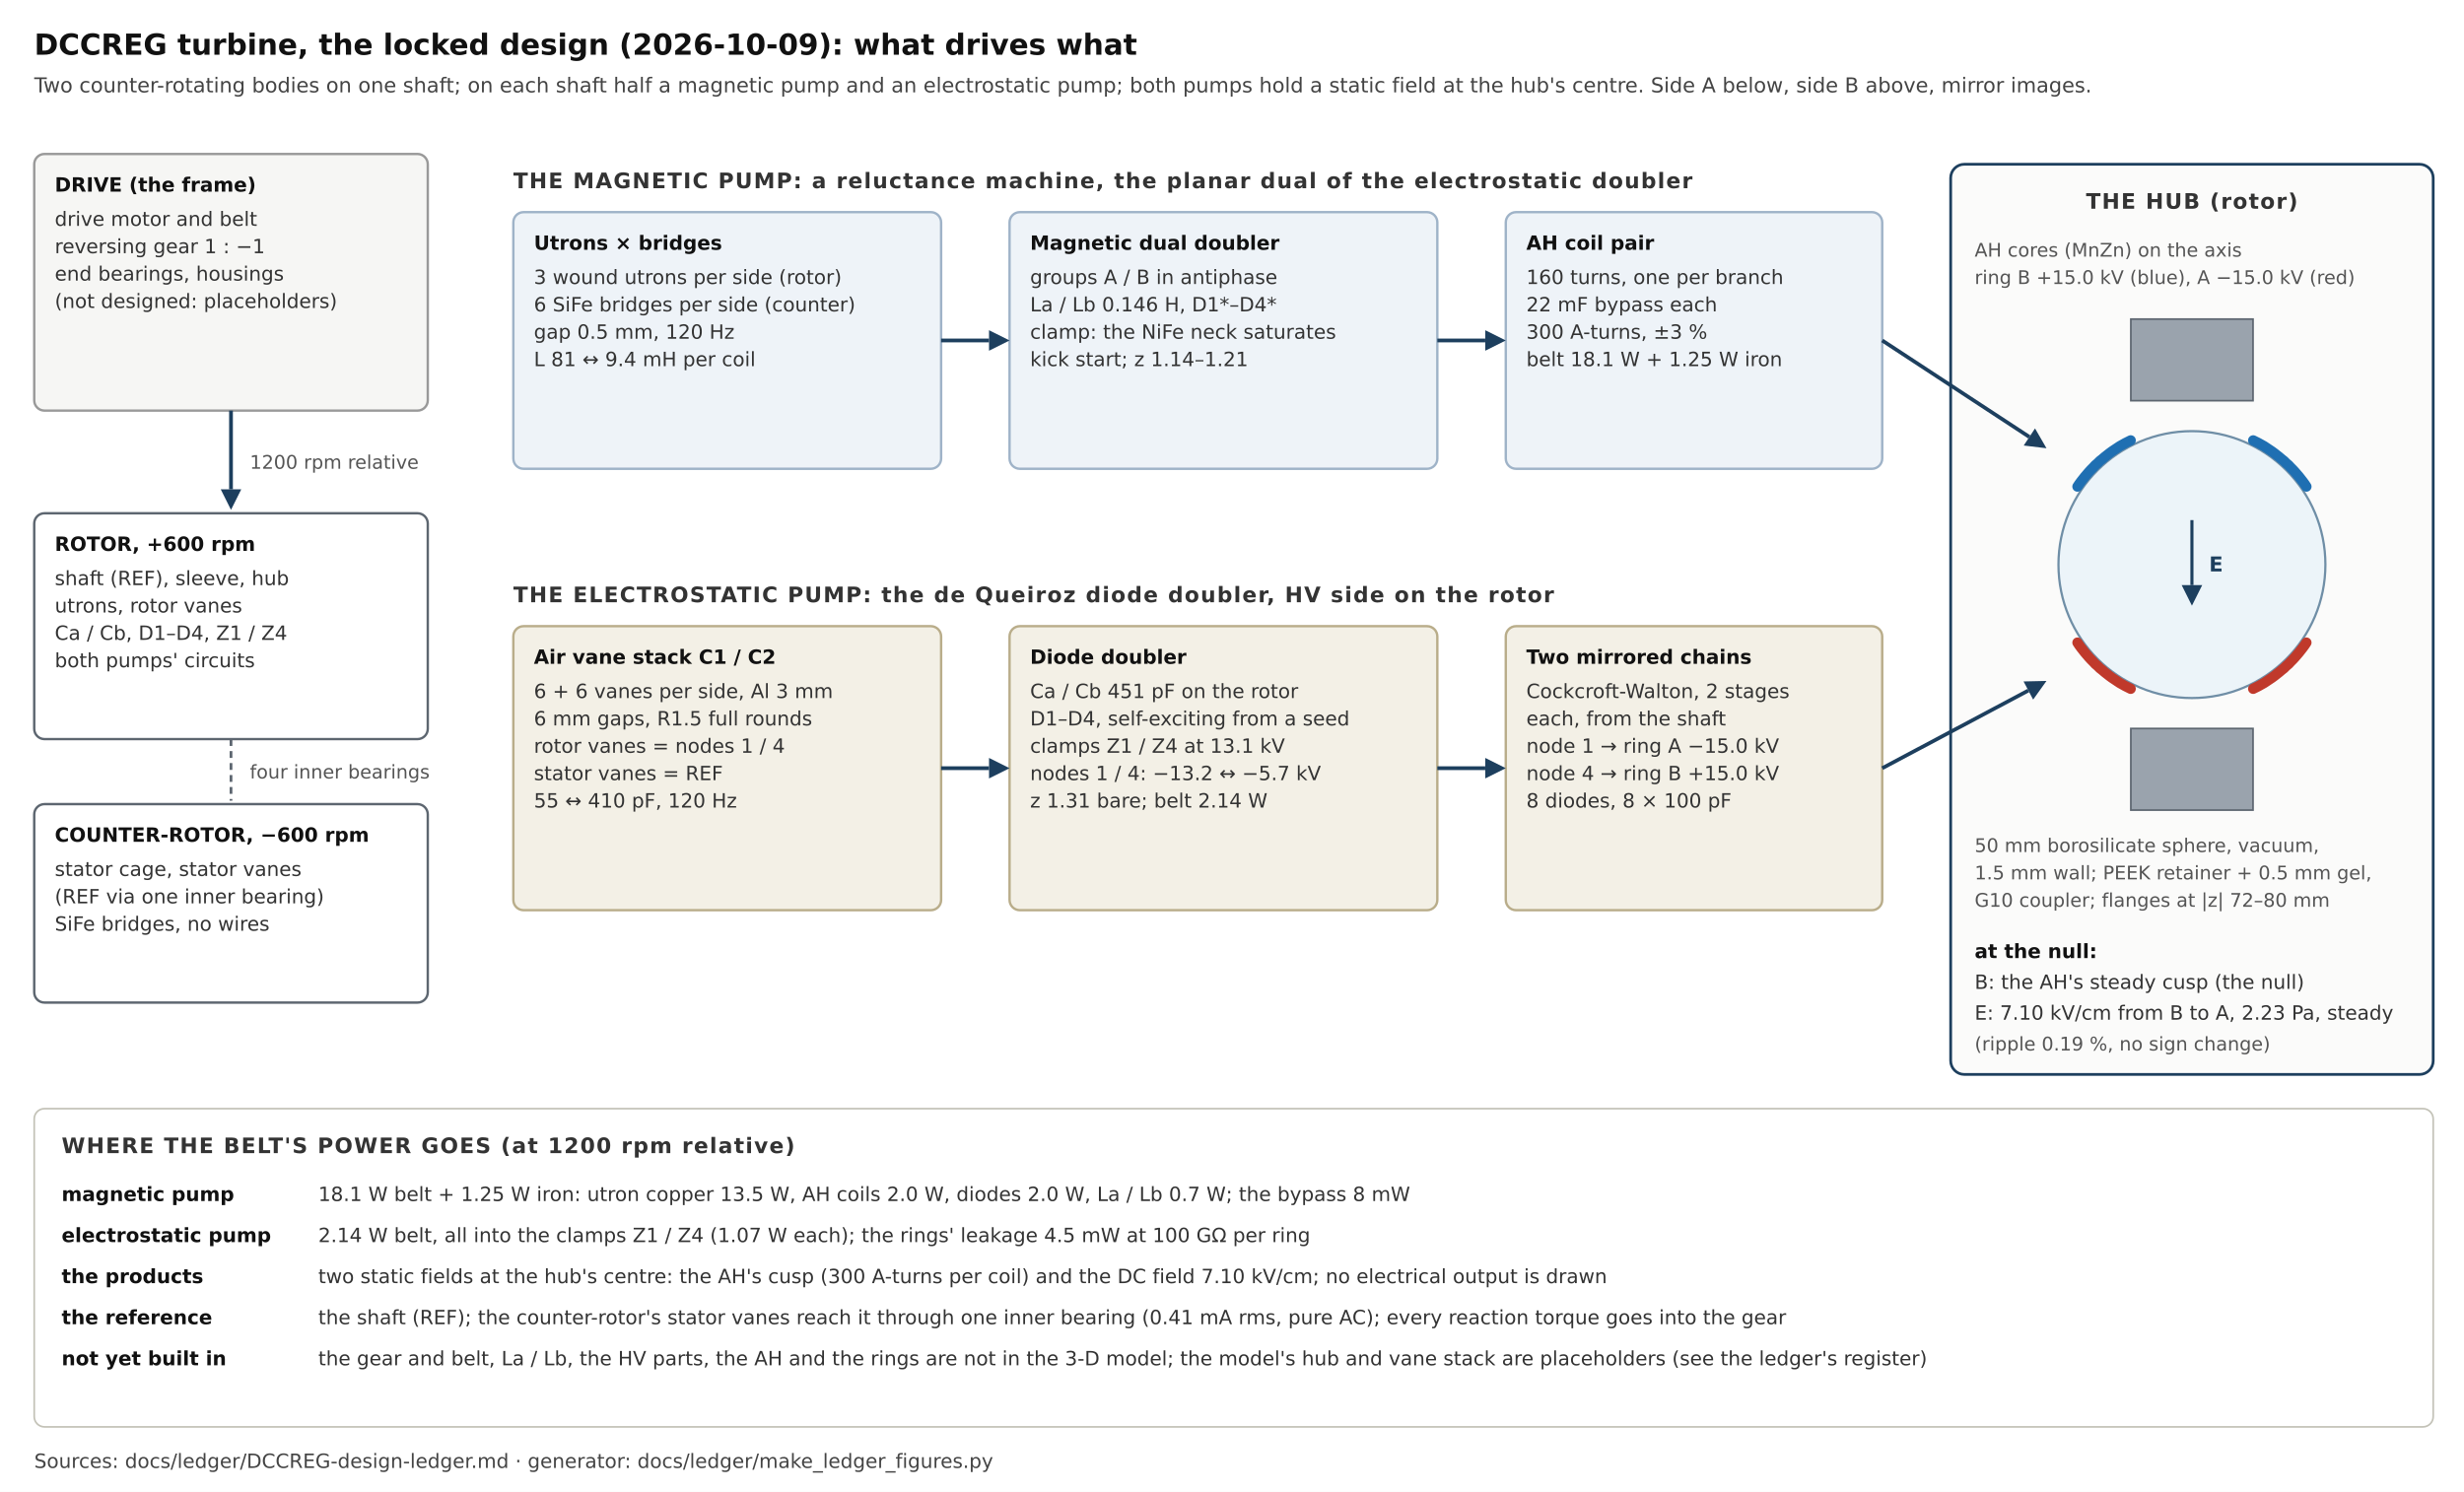
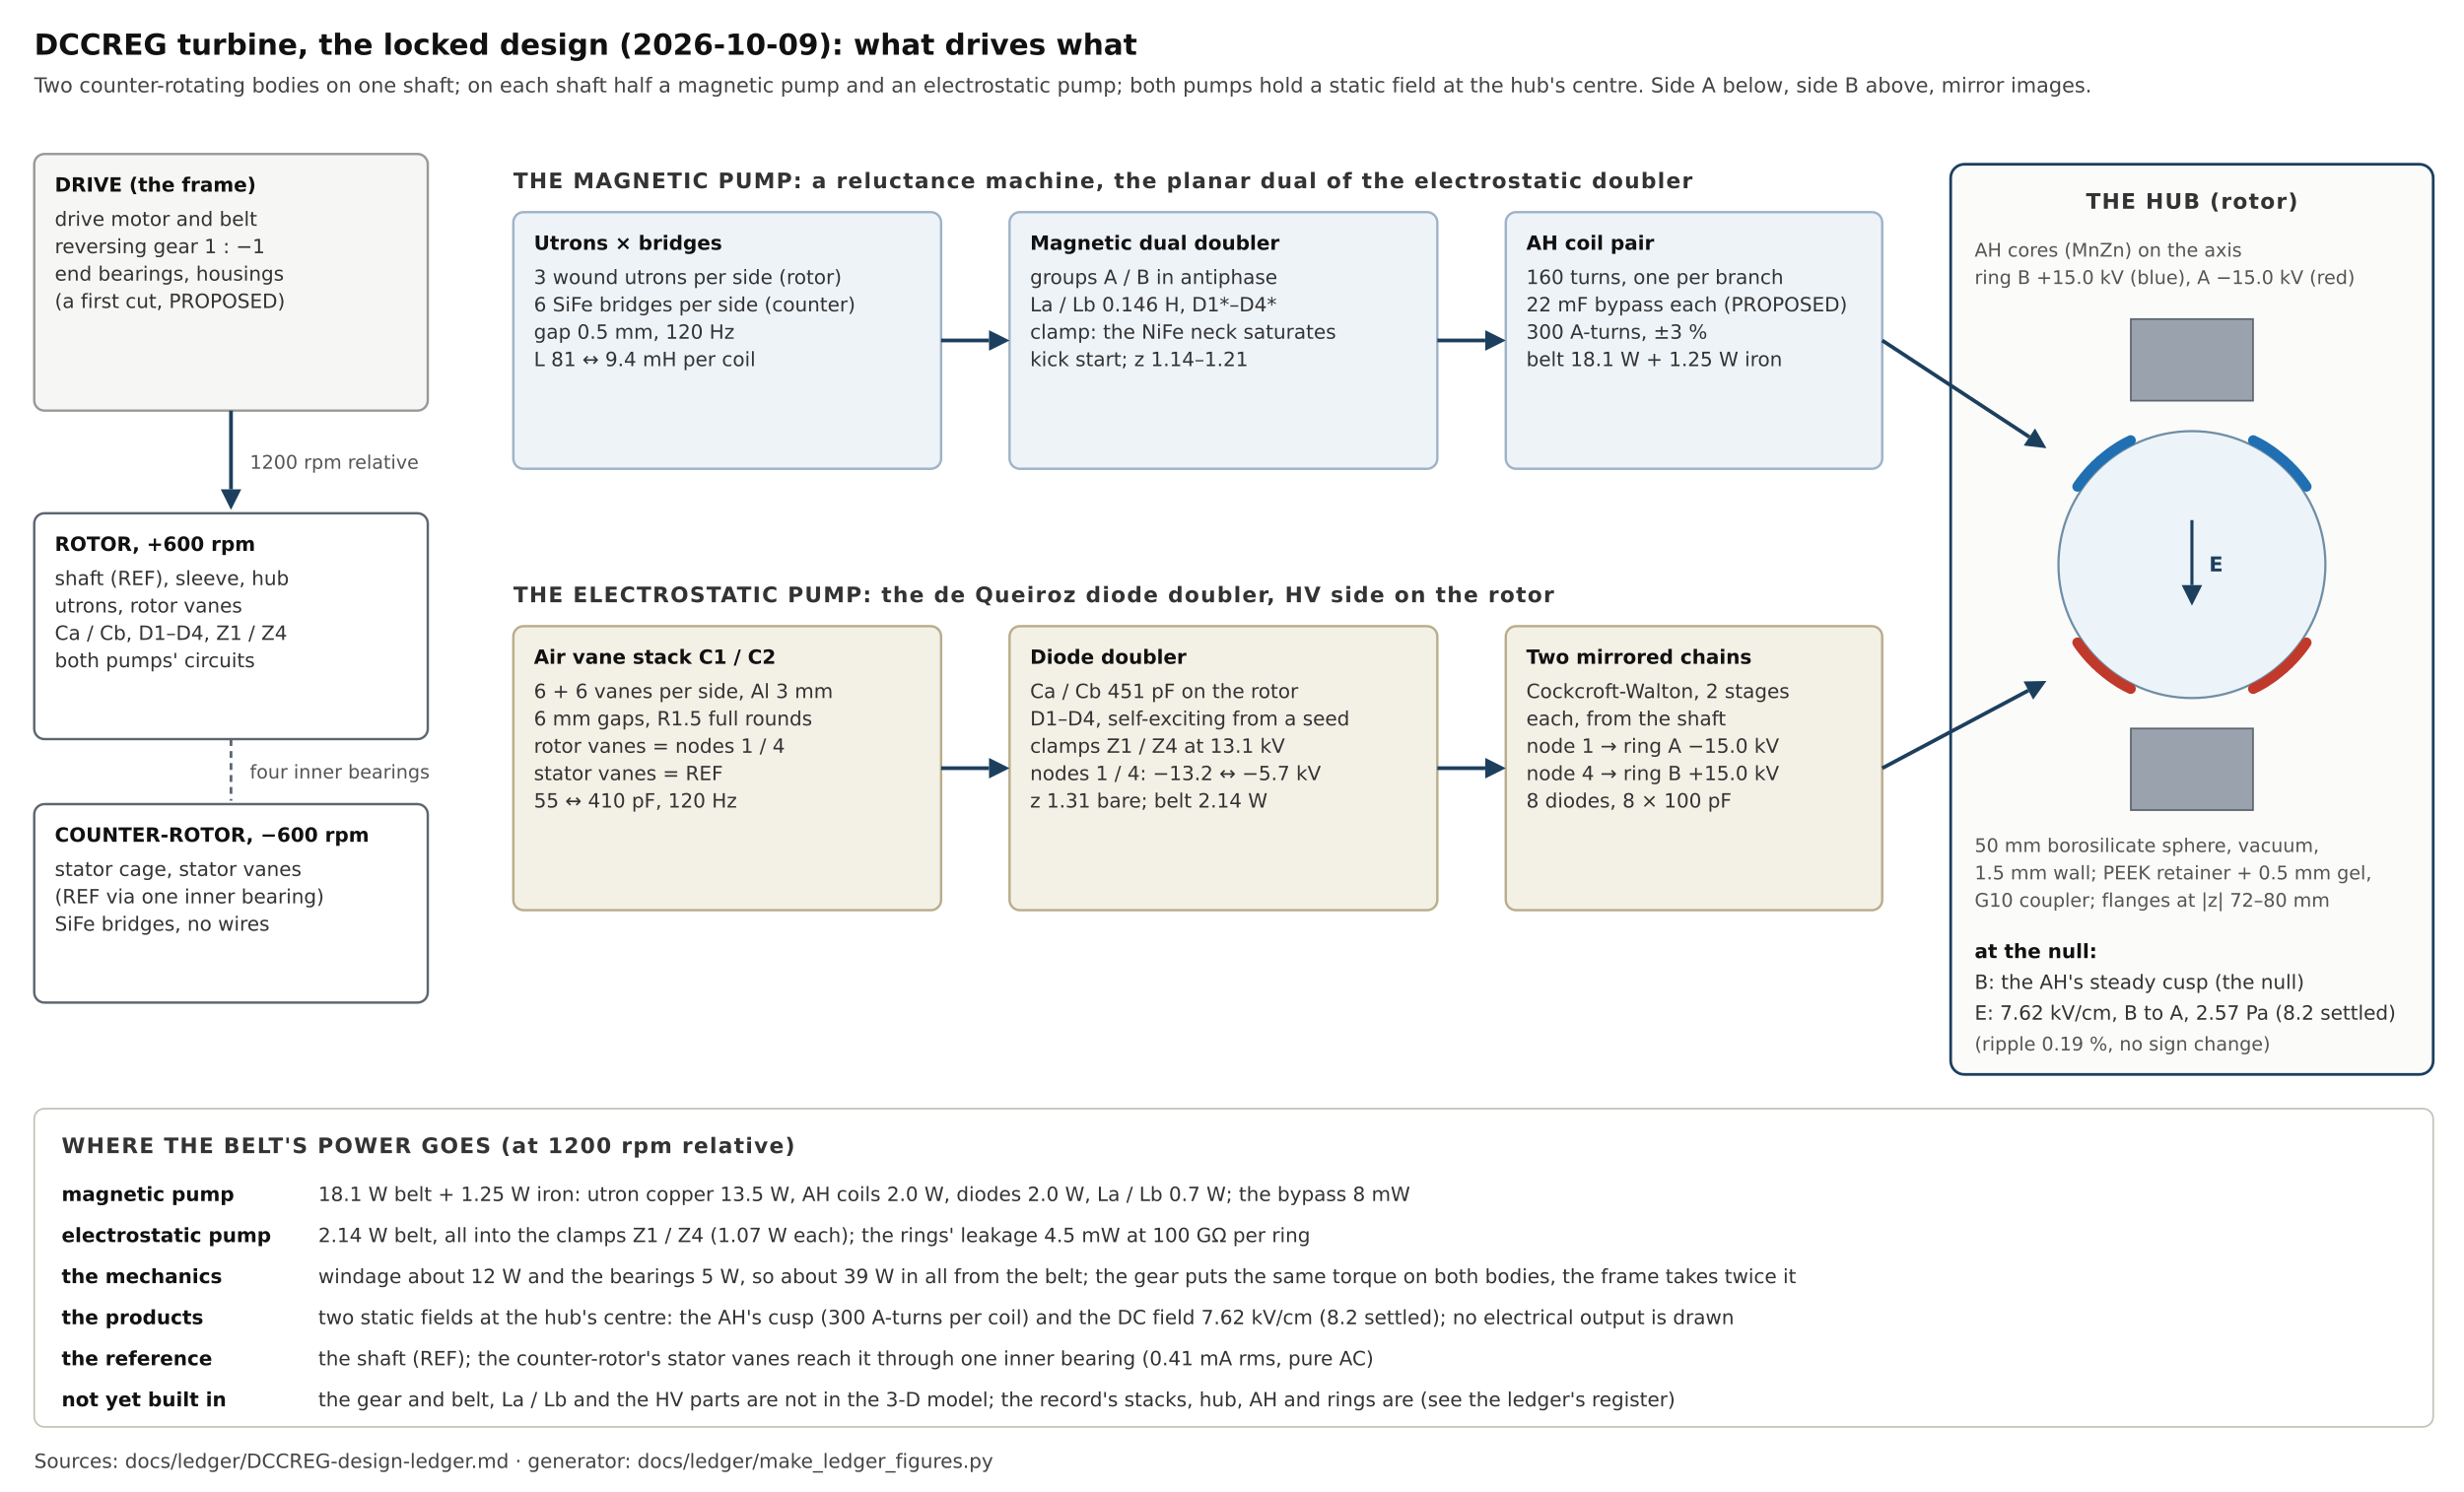
<svg xmlns="http://www.w3.org/2000/svg" viewBox="0 0 1440 872" width="1440" height="872" font-family="DejaVu Sans, Arial, sans-serif" font-size="13">
  <rect width="1440" height="872" fill="#ffffff" />
  <style>
    .w{stroke:#111;stroke-width:2;fill:none} .ut{stroke:#1f6fb2;stroke-width:2.4;fill:none} .ah{stroke:#c0392b;stroke-width:2.6;fill:none}
    .st{stroke:#8a8a8a;stroke-width:2;fill:none} .lim{stroke:#7d3c98;stroke-width:2.2;fill:none}
    .zl{stroke:#7d3c98;stroke-width:2;fill:none} .va{stroke:#111;stroke-width:1.6}
    .pl{stroke:#111;stroke-width:2.6} .rail{stroke:#111;stroke-width:3} .mag{stroke:#7f8c8d;stroke-width:1.4;stroke-dasharray:3 4}
    .br{fill:#9aa3ad;stroke:#5d6670;stroke-width:1} .brush{fill:#444;stroke:#111;stroke-width:1}
    .ring{stroke:#111;stroke-width:4} .ball{fill:#fff;stroke:#111;stroke-width:1.6} .dot{fill:#111}
    .zone_cr{fill:#f3f0e6;stroke:#b9ad8a;stroke-width:1;stroke-dasharray:6 4} .zone_r{fill:#eef3f8;stroke:#9fb3c8;stroke-width:1;stroke-dasharray:6 4}
    .kick{fill:#fff7ec;stroke:#d68910;stroke-width:1.4;stroke-dasharray:5 4} .frame{fill:none;stroke:#999;stroke-width:1}
+     .prop{stroke:#9c640c;stroke-width:1.6;fill:none;stroke-dasharray:5 3} .propc{stroke:#9c640c;stroke-width:2.4}
+     .tp{fill:#9c640c;font-size:10.5px}
    .t{fill:#111} .tu{fill:#1f6fb2} .ta{fill:#c0392b} .tl{fill:#7d3c98} .nd{fill:#111;font-size:12.5px}
    .m{fill:#444;font-size:12px} .ms{fill:#555;font-size:11px} .zh{fill:#333;font-size:12.5px;font-weight:bold;letter-spacing:0.06em}
    .tk{fill:#111;font-size:11.5px;font-weight:bold} .tk2{fill:#9c640c;font-size:11.5px;font-weight:bold} .tv{fill:#333;font-size:11.5px}
    .op{fill:#1d3f5e;font-size:11.5px} .h{font-size:17px;font-weight:bold;fill:#111} .h2{font-size:14px;font-weight:bold;fill:#111}
    .n{fill:#444;font-size:11.5px} .te{fill:#1d3f5e;font-size:12px;font-weight:bold} .ef{stroke:#1d3f5e;stroke-width:1.8}
    .cone_a{fill:#f6d5d1;stroke:#c0392b;stroke-width:2.6} .cone_b{fill:#dbe7f3;stroke:#1f6fb2;stroke-width:2.6}
    .glass{fill:#eaf3f8;fill-opacity:0.92;stroke:#6f8ea6;stroke-width:1.3}
  </style>
  <text x="20.0" y="32.0" class="h" text-anchor="start">DCCREG turbine, the locked design (2026-10-09): what drives what</text>
  <text x="20.0" y="54.0" class="m" text-anchor="start">Two counter-rotating bodies on one shaft; on each shaft half a magnetic pump and an electrostatic pump; both pumps hold a static field at the hub's centre. Side A below, side B above, mirror images.</text>
  <rect x="20" y="90" width="230" height="150" rx="6" fill="#f6f6f4" stroke="#999" stroke-width="1.4" />
  <text x="32.0" y="112.0" class="tk" text-anchor="start" style="fill:#111">DRIVE (the frame)</text>
  <text x="32.0" y="132.0" class="tv" text-anchor="start">drive motor and belt</text>
  <text x="32.0" y="148.0" class="tv" text-anchor="start">reversing gear 1 : −1</text>
  <text x="32.0" y="164.0" class="tv" text-anchor="start">end bearings, housings</text>
-   <text x="32.0" y="180.0" class="tv" text-anchor="start">(not designed: placeholders)</text>
+   <text x="32.0" y="180.0" class="tv" text-anchor="start">(a first cut, PROPOSED)</text>
  <rect x="20" y="300" width="230" height="132" rx="6" fill="#ffffff" stroke="#5d6670" stroke-width="1.4" />
  <text x="32.0" y="322.0" class="tk" text-anchor="start" style="fill:#111">ROTOR, +600 rpm</text>
  <text x="32.0" y="342.0" class="tv" text-anchor="start">shaft (REF), sleeve, hub</text>
  <text x="32.0" y="358.0" class="tv" text-anchor="start">utrons, rotor vanes</text>
  <text x="32.0" y="374.0" class="tv" text-anchor="start">Ca / Cb, D1–D4, Z1 / Z4</text>
  <text x="32.0" y="390.0" class="tv" text-anchor="start">both pumps' circuits</text>
  <rect x="20" y="470" width="230" height="116" rx="6" fill="#ffffff" stroke="#5d6670" stroke-width="1.4" />
  <text x="32.0" y="492.0" class="tk" text-anchor="start" style="fill:#111">COUNTER-ROTOR, −600 rpm</text>
  <text x="32.0" y="512.0" class="tv" text-anchor="start">stator cage, stator vanes</text>
  <text x="32.0" y="528.0" class="tv" text-anchor="start">(REF via one inner bearing)</text>
  <text x="32.0" y="544.0" class="tv" text-anchor="start">SiFe bridges, no wires</text>
  <line x1="135.0" y1="240.0" x2="135.0" y2="286.0" stroke="#1d3f5e" stroke-width="2.2" />
  <polygon points="135.0,298.0 129.0,286.0 141.0,286.0" fill="#1d3f5e" />
  <text x="146.0" y="274.0" class="ms" text-anchor="start">1200 rpm relative</text>
  <line x1="135" y1="432" x2="135" y2="468" stroke="#5d6670" stroke-width="1.6" stroke-dasharray="4 3" />
  <text x="146.0" y="455.0" class="ms" text-anchor="start">four inner bearings</text>
  <text x="300.0" y="110.0" class="zh" text-anchor="start">THE MAGNETIC PUMP: a reluctance machine, the planar dual of the electrostatic doubler</text>
  <rect x="300" y="124" width="250" height="150" rx="6" fill="#eef3f8" stroke="#9fb3c8" stroke-width="1.4" />
  <text x="312.0" y="146.0" class="tk" text-anchor="start" style="fill:#111">Utrons × bridges</text>
  <text x="312.0" y="166.0" class="tv" text-anchor="start">3 wound utrons per side (rotor)</text>
  <text x="312.0" y="182.0" class="tv" text-anchor="start">6 SiFe bridges per side (counter)</text>
  <text x="312.0" y="198.0" class="tv" text-anchor="start">gap 0.5 mm, 120 Hz</text>
  <text x="312.0" y="214.0" class="tv" text-anchor="start">L 81 ↔ 9.4 mH per coil</text>
  <rect x="590" y="124" width="250" height="150" rx="6" fill="#eef3f8" stroke="#9fb3c8" stroke-width="1.4" />
  <text x="602.0" y="146.0" class="tk" text-anchor="start" style="fill:#111">Magnetic dual doubler</text>
  <text x="602.0" y="166.0" class="tv" text-anchor="start">groups A / B in antiphase</text>
  <text x="602.0" y="182.0" class="tv" text-anchor="start">La / Lb 0.146 H, D1*–D4*</text>
  <text x="602.0" y="198.0" class="tv" text-anchor="start">clamp: the NiFe neck saturates</text>
  <text x="602.0" y="214.0" class="tv" text-anchor="start">kick start; z 1.14–1.21</text>
  <rect x="880" y="124" width="220" height="150" rx="6" fill="#eef3f8" stroke="#9fb3c8" stroke-width="1.4" />
  <text x="892.0" y="146.0" class="tk" text-anchor="start" style="fill:#111">AH coil pair</text>
  <text x="892.0" y="166.0" class="tv" text-anchor="start">160 turns, one per branch</text>
-   <text x="892.0" y="182.0" class="tv" text-anchor="start">22 mF bypass each</text>
+   <text x="892.0" y="182.0" class="tv" text-anchor="start">22 mF bypass each (PROPOSED)</text>
  <text x="892.0" y="198.0" class="tv" text-anchor="start">300 A-turns, ±3 %</text>
  <text x="892.0" y="214.0" class="tv" text-anchor="start">belt 18.1 W + 1.25 W iron</text>
  <line x1="550.0" y1="199.0" x2="578.0" y2="199.0" stroke="#1d3f5e" stroke-width="2.2" />
  <polygon points="590.0,199.0 578.0,205.0 578.0,193.0" fill="#1d3f5e" />
  <line x1="840.0" y1="199.0" x2="868.0" y2="199.0" stroke="#1d3f5e" stroke-width="2.2" />
  <polygon points="880.0,199.0 868.0,205.0 868.0,193.0" fill="#1d3f5e" />
  <text x="300.0" y="352.0" class="zh" text-anchor="start">THE ELECTROSTATIC PUMP: the de Queiroz diode doubler, HV side on the rotor</text>
  <rect x="300" y="366" width="250" height="166" rx="6" fill="#f3f0e6" stroke="#b9ad8a" stroke-width="1.4" />
  <text x="312.0" y="388.0" class="tk" text-anchor="start" style="fill:#111">Air vane stack C1 / C2</text>
  <text x="312.0" y="408.0" class="tv" text-anchor="start">6 + 6 vanes per side, Al 3 mm</text>
  <text x="312.0" y="424.0" class="tv" text-anchor="start">6 mm gaps, R1.5 full rounds</text>
  <text x="312.0" y="440.0" class="tv" text-anchor="start">rotor vanes = nodes 1 / 4</text>
  <text x="312.0" y="456.0" class="tv" text-anchor="start">stator vanes = REF</text>
  <text x="312.0" y="472.0" class="tv" text-anchor="start">55 ↔ 410 pF, 120 Hz</text>
  <rect x="590" y="366" width="250" height="166" rx="6" fill="#f3f0e6" stroke="#b9ad8a" stroke-width="1.4" />
  <text x="602.0" y="388.0" class="tk" text-anchor="start" style="fill:#111">Diode doubler</text>
  <text x="602.0" y="408.0" class="tv" text-anchor="start">Ca / Cb 451 pF on the rotor</text>
  <text x="602.0" y="424.0" class="tv" text-anchor="start">D1–D4, self-exciting from a seed</text>
  <text x="602.0" y="440.0" class="tv" text-anchor="start">clamps Z1 / Z4 at 13.1 kV</text>
  <text x="602.0" y="456.0" class="tv" text-anchor="start">nodes 1 / 4: −13.2 ↔ −5.7 kV</text>
  <text x="602.0" y="472.0" class="tv" text-anchor="start">z 1.31 bare; belt 2.14 W</text>
  <rect x="880" y="366" width="220" height="166" rx="6" fill="#f3f0e6" stroke="#b9ad8a" stroke-width="1.4" />
  <text x="892.0" y="388.0" class="tk" text-anchor="start" style="fill:#111">Two mirrored chains</text>
  <text x="892.0" y="408.0" class="tv" text-anchor="start">Cockcroft-Walton, 2 stages</text>
  <text x="892.0" y="424.0" class="tv" text-anchor="start">each, from the shaft</text>
  <text x="892.0" y="440.0" class="tv" text-anchor="start">node 1 → ring A −15.0 kV</text>
  <text x="892.0" y="456.0" class="tv" text-anchor="start">node 4 → ring B +15.0 kV</text>
  <text x="892.0" y="472.0" class="tv" text-anchor="start">8 diodes, 8 × 100 pF</text>
  <line x1="550.0" y1="449.0" x2="578.0" y2="449.0" stroke="#1d3f5e" stroke-width="2.2" />
  <polygon points="590.0,449.0 578.0,455.0 578.0,443.0" fill="#1d3f5e" />
  <line x1="840.0" y1="449.0" x2="868.0" y2="449.0" stroke="#1d3f5e" stroke-width="2.2" />
  <polygon points="880.0,449.0 868.0,455.0 868.0,443.0" fill="#1d3f5e" />
  <rect x="1140" y="96" width="282" height="532" rx="8" fill="#fbfbfa" stroke="#1d3f5e" stroke-width="1.6" />
  <text x="1281.0" y="122.0" class="zh" text-anchor="middle">THE HUB (rotor)</text>
  <circle cx="1281" cy="330" r="78" class="glass" />
  <polyline points="1245.2,257.4 1243.6,258.2 1242.0,259.0 1240.4,259.9 1238.8,260.8 1237.3,261.8 1235.8,262.8 1234.3,263.8 1232.8,264.9 1231.4,266.0 1230.0,267.1 1228.6,268.3 1227.2,269.4 1225.9,270.7 1224.5,271.9 1223.3,273.2 1222.0,274.5 1220.8,275.8 1219.6,277.2 1218.4,278.6 1217.3,280.0 1216.2,281.4 1215.1,282.9 1214.1,284.4" fill="none" stroke="#1f6fb2" stroke-width="6" stroke-linecap="round" />
  <polyline points="1316.8,257.4 1318.4,258.2 1320.0,259.0 1321.6,259.9 1323.2,260.8 1324.7,261.8 1326.2,262.8 1327.7,263.8 1329.2,264.9 1330.6,266.0 1332.0,267.1 1333.4,268.3 1334.8,269.4 1336.1,270.7 1337.5,271.9 1338.7,273.2 1340.0,274.5 1341.2,275.8 1342.4,277.2 1343.6,278.6 1344.7,280.0 1345.8,281.4 1346.9,282.9 1347.9,284.4" fill="none" stroke="#1f6fb2" stroke-width="6" stroke-linecap="round" />
  <polyline points="1245.2,402.6 1243.6,401.8 1242.0,401.0 1240.4,400.1 1238.8,399.2 1237.3,398.2 1235.8,397.2 1234.3,396.2 1232.8,395.1 1231.4,394.0 1230.0,392.9 1228.6,391.7 1227.2,390.6 1225.9,389.3 1224.5,388.1 1223.3,386.8 1222.0,385.5 1220.8,384.2 1219.6,382.8 1218.4,381.4 1217.3,380.0 1216.2,378.6 1215.1,377.1 1214.1,375.6" fill="none" stroke="#c0392b" stroke-width="6" stroke-linecap="round" />
  <polyline points="1316.8,402.6 1318.4,401.8 1320.0,401.0 1321.6,400.1 1323.2,399.2 1324.7,398.2 1326.2,397.2 1327.7,396.2 1329.2,395.1 1330.6,394.0 1332.0,392.9 1333.4,391.7 1334.8,390.6 1336.1,389.3 1337.5,388.1 1338.7,386.8 1340.0,385.5 1341.2,384.2 1342.4,382.8 1343.6,381.4 1344.7,380.0 1345.8,378.6 1346.9,377.1 1347.9,375.6" fill="none" stroke="#c0392b" stroke-width="6" stroke-linecap="round" />
  <rect x="1245.3" y="186.5" width="71.4" height="47.7" fill="#9aa3ad" stroke="#5d6670" stroke-width="1" />
  <rect x="1245.3" y="425.8" width="71.4" height="47.7" fill="#9aa3ad" stroke="#5d6670" stroke-width="1" />
  <line x1="1281.0" y1="304.0" x2="1281.0" y2="342.0" class="ef" />
  <polygon points="1281,354 1275,342 1287,342" fill="#1d3f5e" />
  <text x="1291.0" y="334.0" class="te" text-anchor="start">E</text>
  <text x="1154.0" y="150.0" class="ms" text-anchor="start">AH cores (MnZn) on the axis</text>
  <text x="1154.0" y="166.0" class="ms" text-anchor="start">ring B +15.0 kV (blue), A −15.0 kV (red)</text>
  <text x="1154.0" y="498.0" class="ms" text-anchor="start">50 mm borosilicate sphere, vacuum,</text>
  <text x="1154.0" y="514.0" class="ms" text-anchor="start">1.5 mm wall; PEEK retainer + 0.5 mm gel,</text>
  <text x="1154.0" y="530.0" class="ms" text-anchor="start">G10 coupler; flanges at |z| 72–80 mm</text>
  <text x="1154.0" y="560.0" class="tk" text-anchor="start">at the null:</text>
  <text x="1154.0" y="578.0" class="tv" text-anchor="start">B: the AH's steady cusp (the null)</text>
-   <text x="1154.0" y="596.0" class="tv" text-anchor="start">E: 7.10 kV/cm from B to A, 2.23 Pa, steady</text>
+   <text x="1154.0" y="596.0" class="tv" text-anchor="start">E: 7.62 kV/cm, B to A, 2.57 Pa (8.2 settled)</text>
  <text x="1154.0" y="614.0" class="ms" text-anchor="start">(ripple 0.19 %, no sign change)</text>
  <line x1="1100.0" y1="199.0" x2="1186.0" y2="255.4" stroke="#1d3f5e" stroke-width="2.2" />
  <polygon points="1196.0,262.0 1182.7,260.4 1189.3,250.4" fill="#1d3f5e" />
  <line x1="1100.0" y1="449.0" x2="1185.4" y2="403.6" stroke="#1d3f5e" stroke-width="2.2" />
  <polygon points="1196.0,398.0 1188.2,408.9 1182.6,398.3" fill="#1d3f5e" />
  <rect x="20" y="648" width="1402" height="186" rx="6" fill="#ffffff" stroke="#c3c2b7" stroke-width="1" />
  <text x="36.0" y="674.0" class="zh" text-anchor="start">WHERE THE BELT'S POWER GOES (at 1200 rpm relative)</text>
  <text x="36.0" y="702.0" class="tk" text-anchor="start">magnetic pump</text>
  <text x="186.0" y="702.0" class="tv" text-anchor="start">18.1 W belt + 1.25 W iron: utron copper 13.5 W, AH coils 2.0 W, diodes 2.0 W, La / Lb 0.7 W; the bypass 8 mW</text>
  <text x="36.0" y="726.0" class="tk" text-anchor="start">electrostatic pump</text>
  <text x="186.0" y="726.0" class="tv" text-anchor="start">2.14 W belt, all into the clamps Z1 / Z4 (1.07 W each); the rings' leakage 4.5 mW at 100 GΩ per ring</text>
-   <text x="36.0" y="750.0" class="tk" text-anchor="start">the products</text>
-   <text x="186.0" y="750.0" class="tv" text-anchor="start">two static fields at the hub's centre: the AH's cusp (300 A-turns per coil) and the DC field 7.10 kV/cm; no electrical output is drawn</text>
-   <text x="36.0" y="774.0" class="tk" text-anchor="start">the reference</text>
-   <text x="186.0" y="774.0" class="tv" text-anchor="start">the shaft (REF); the counter-rotor's stator vanes reach it through one inner bearing (0.41 mA rms, pure AC); every reaction torque goes into the gear</text>
-   <text x="36.0" y="798.0" class="tk" text-anchor="start">not yet built in</text>
-   <text x="186.0" y="798.0" class="tv" text-anchor="start">the gear and belt, La / Lb, the HV parts, the AH and the rings are not in the 3-D model; the model's hub and vane stack are placeholders (see the ledger's register)</text>
+   <text x="36.0" y="750.0" class="tk" text-anchor="start">the mechanics</text>
+   <text x="186.0" y="750.0" class="tv" text-anchor="start">windage about 12 W and the bearings 5 W, so about 39 W in all from the belt; the gear puts the same torque on both bodies, the frame takes twice it</text>
+   <text x="36.0" y="774.0" class="tk" text-anchor="start">the products</text>
+   <text x="186.0" y="774.0" class="tv" text-anchor="start">two static fields at the hub's centre: the AH's cusp (300 A-turns per coil) and the DC field 7.62 kV/cm (8.2 settled); no electrical output is drawn</text>
+   <text x="36.0" y="798.0" class="tk" text-anchor="start">the reference</text>
+   <text x="186.0" y="798.0" class="tv" text-anchor="start">the shaft (REF); the counter-rotor's stator vanes reach it through one inner bearing (0.41 mA rms, pure AC)</text>
+   <text x="36.0" y="822.0" class="tk" text-anchor="start">not yet built in</text>
+   <text x="186.0" y="822.0" class="tv" text-anchor="start">the gear and belt, La / Lb and the HV parts are not in the 3-D model; the record's stacks, hub, AH and rings are (see the ledger's register)</text>
  <text x="20.0" y="858.0" class="n" text-anchor="start">Sources: docs/ledger/DCCREG-design-ledger.md · generator: docs/ledger/make_ledger_figures.py</text>
</svg>
